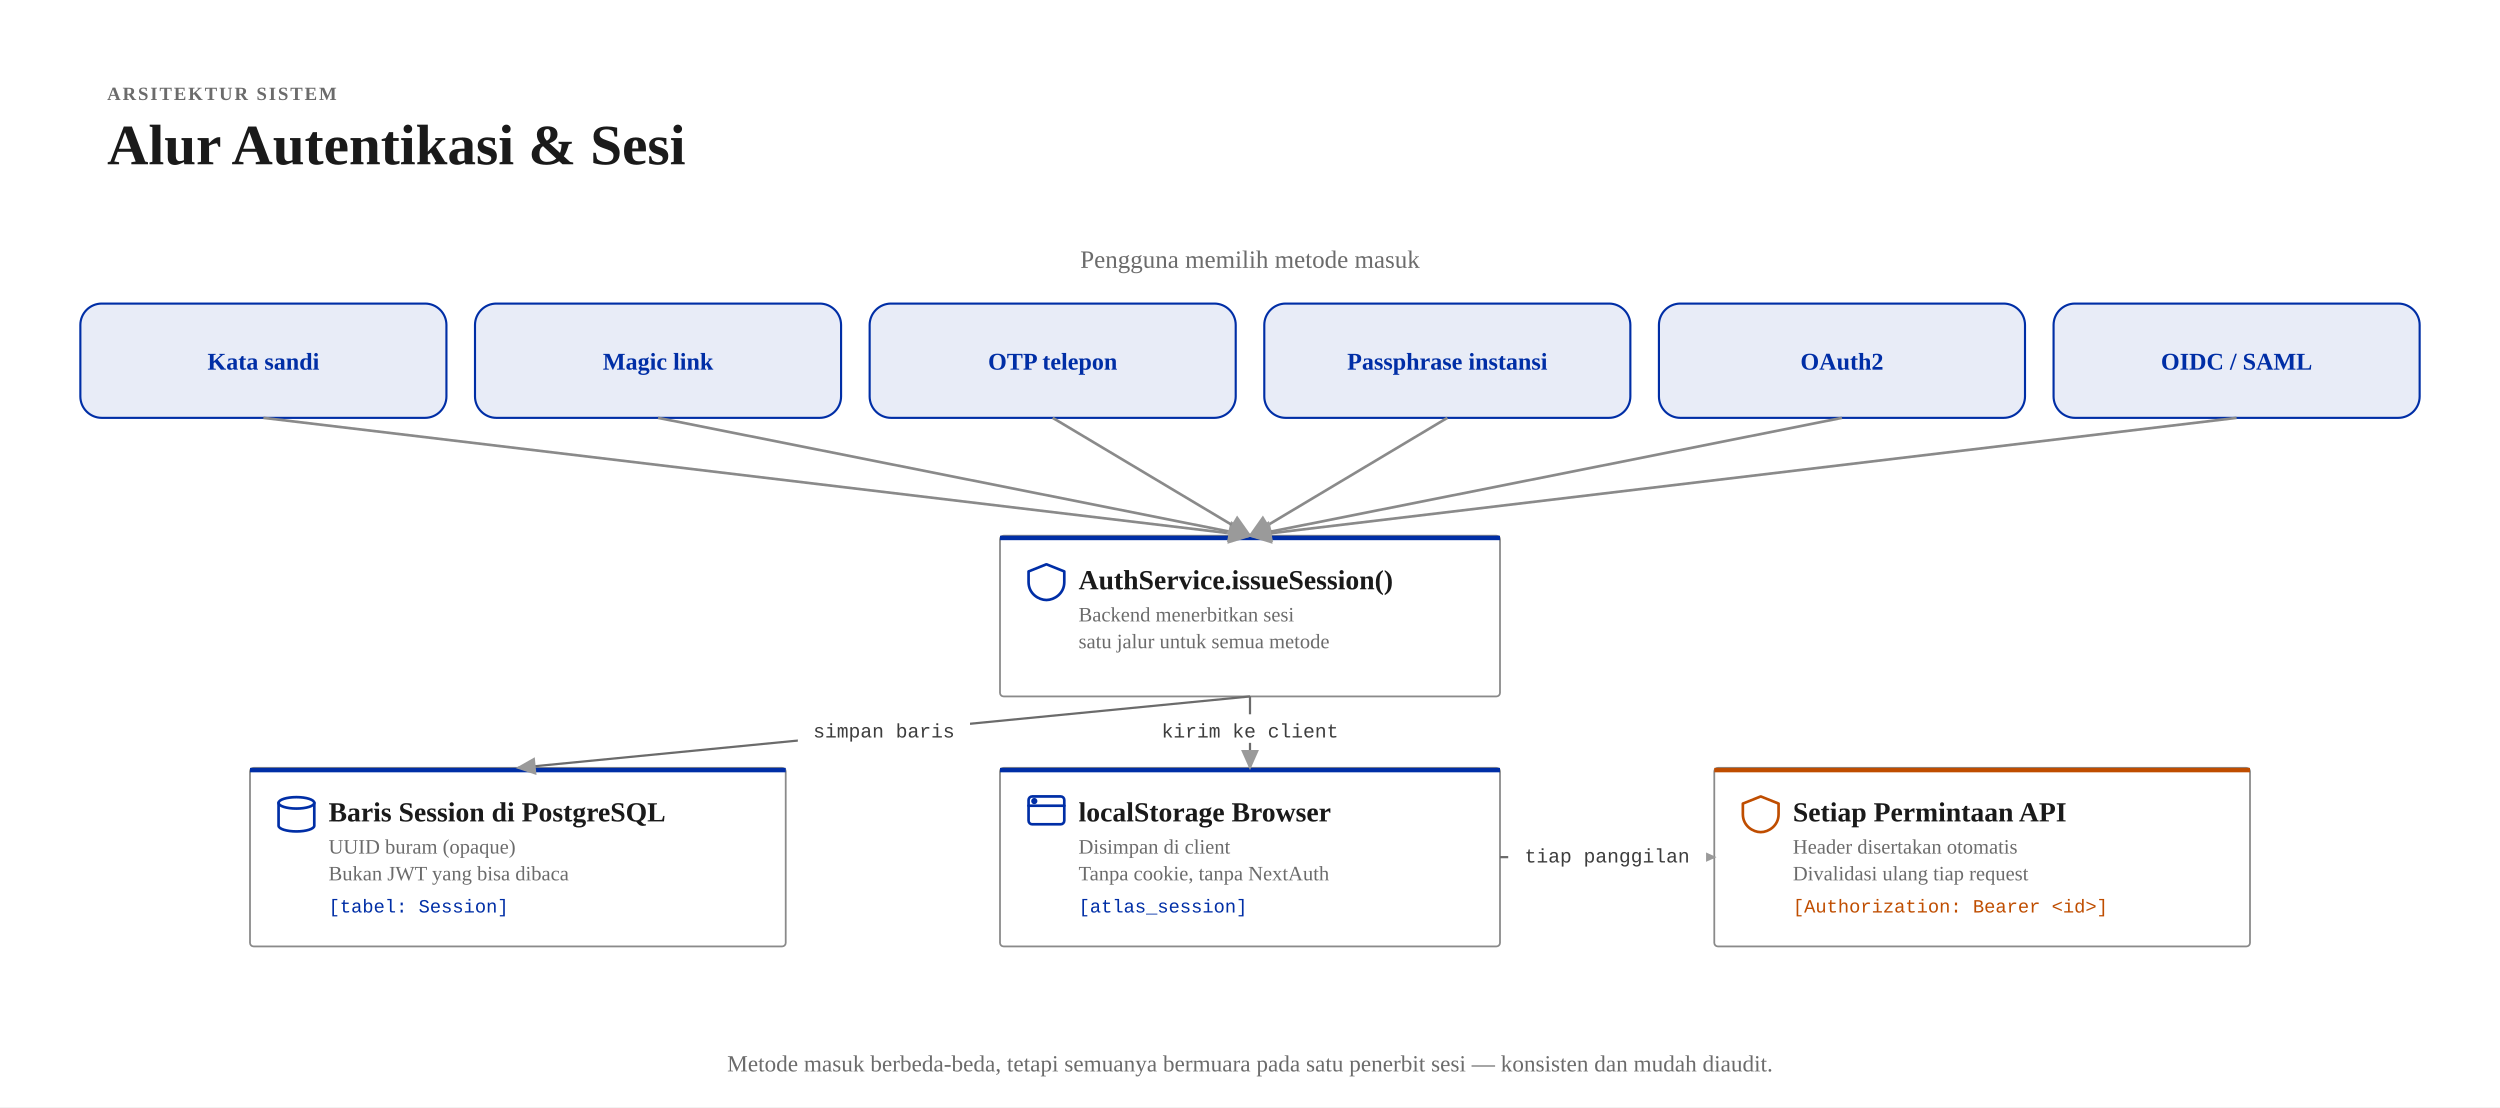
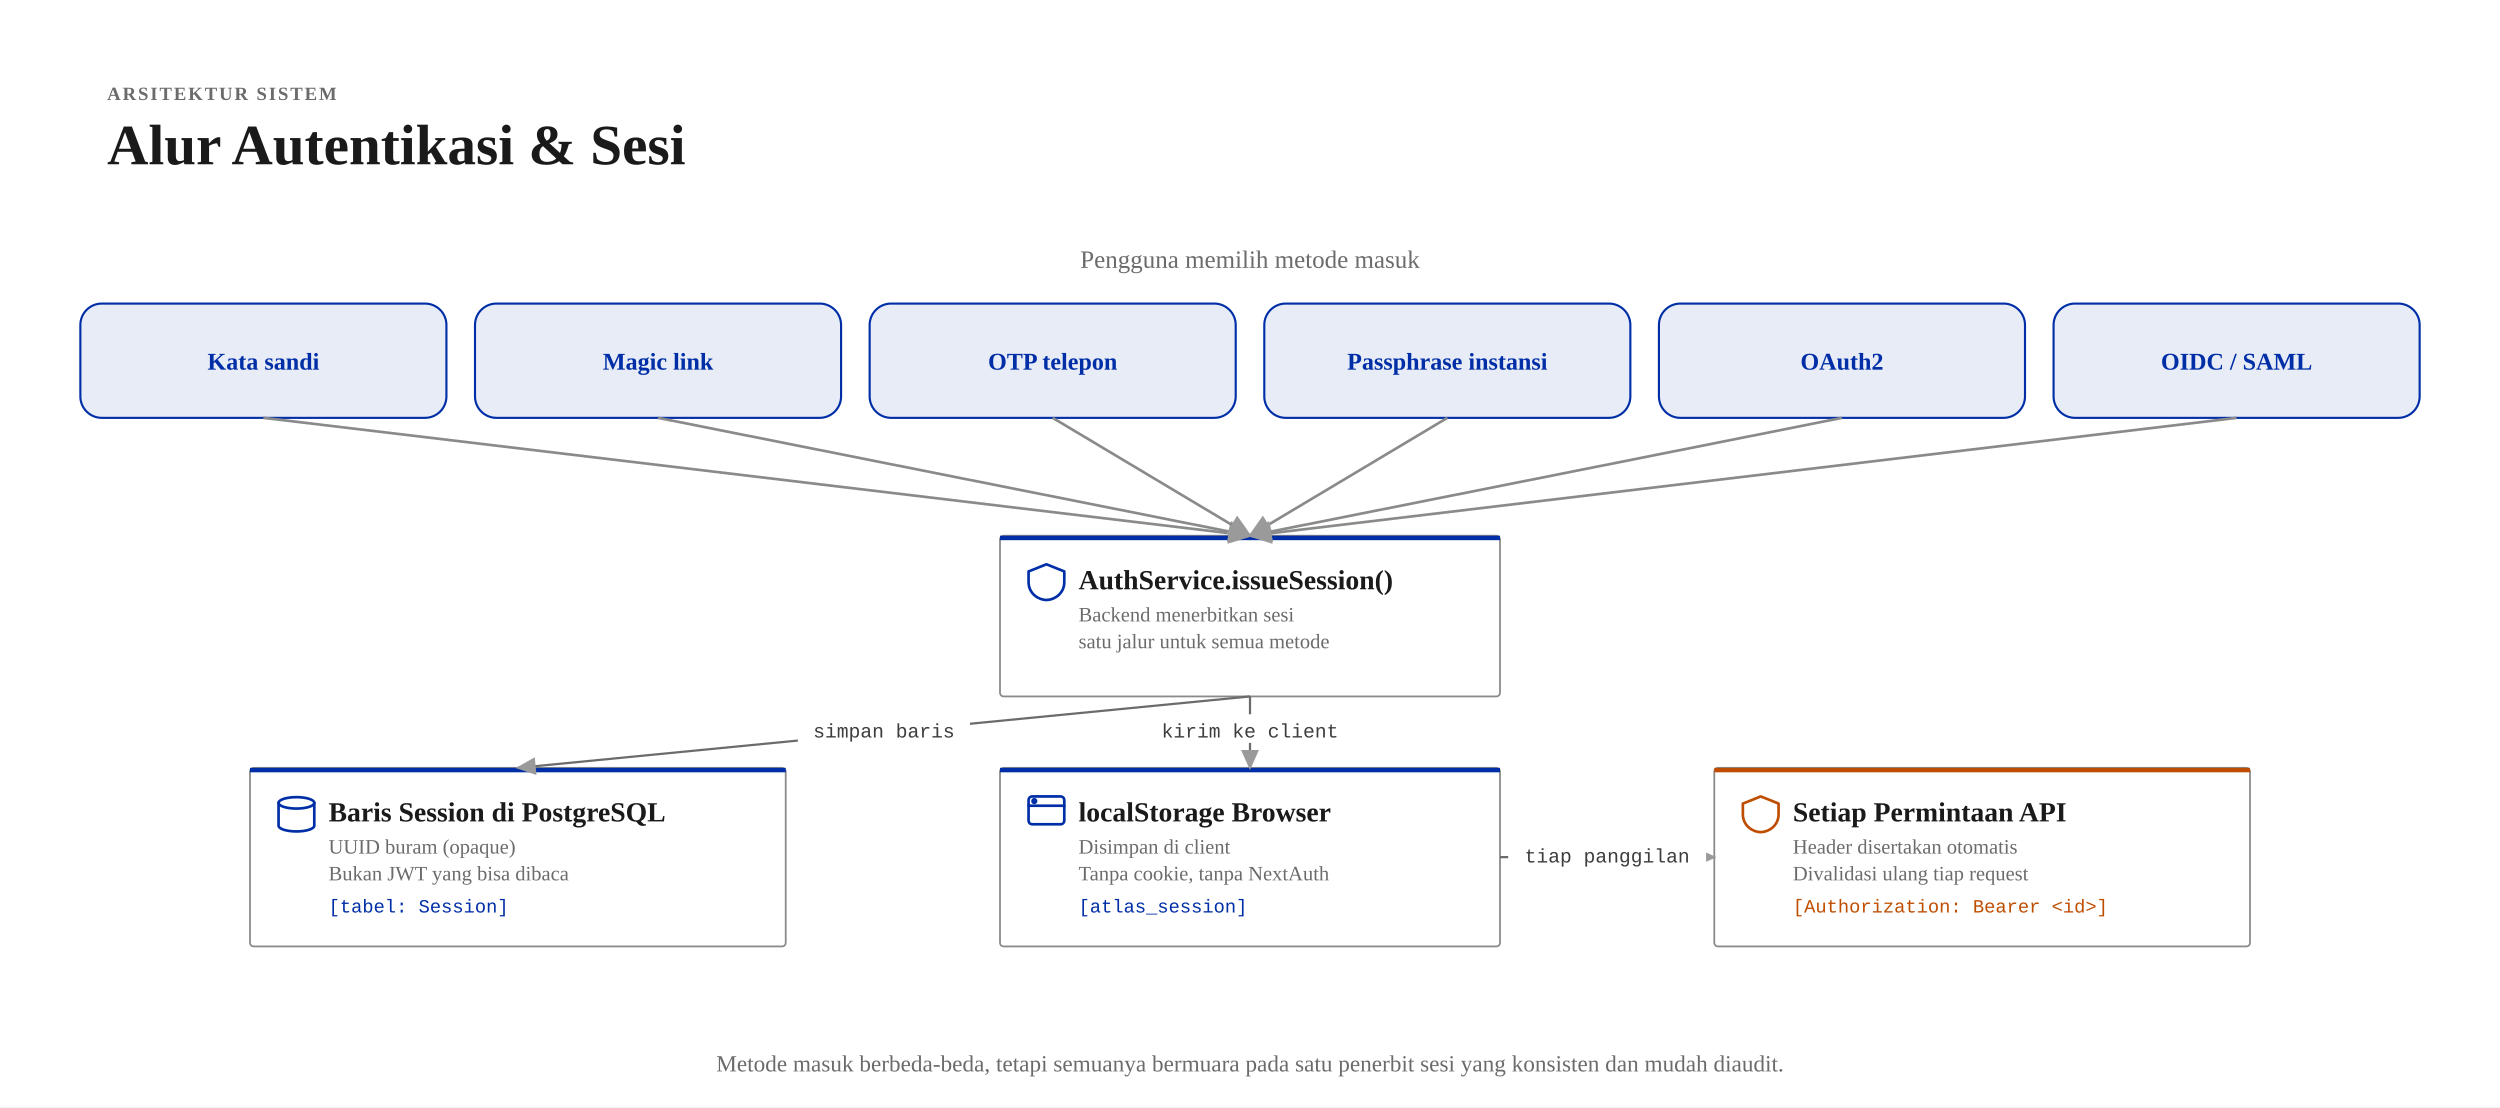
<svg xmlns="http://www.w3.org/2000/svg" width="1400" height="620" viewBox="0 0 1400 620">
  <rect width="1400" height="620" fill="#ffffff" />
  <defs>
    <marker id="arrowhead" markerWidth="9" markerHeight="8" refX="8" refY="4" orient="auto">
      <path d="M0,0 L9,4 L0,8 z" fill="#9a9a9a" />
    </marker>
  </defs>
  <text x="60" y="56" font-family="Times New Roman" font-size="10.5" font-weight="700" fill="#6b6b6b" text-anchor="start" letter-spacing="0.1em">ARSITEKTUR SISTEM</text>
  <text x="60" y="92" font-family="Times New Roman" font-size="32" font-weight="700" fill="#1a1a1a" text-anchor="start">Alur Autentikasi &amp; Sesi</text>
  <rect x="45.0" y="170" width="205" height="64" rx="12" fill="#e8ecf7" stroke="#002EA6" stroke-width="1.2" />
  <text x="147.5" y="207.0" font-family="Times New Roman" font-size="13.5" font-weight="600" fill="#002EA6" text-anchor="middle">Kata sandi</text>
  <rect x="266.0" y="170" width="205" height="64" rx="12" fill="#e8ecf7" stroke="#002EA6" stroke-width="1.2" />
  <text x="368.5" y="207.0" font-family="Times New Roman" font-size="13.5" font-weight="600" fill="#002EA6" text-anchor="middle">Magic link</text>
  <rect x="487.0" y="170" width="205" height="64" rx="12" fill="#e8ecf7" stroke="#002EA6" stroke-width="1.2" />
  <text x="589.5" y="207.0" font-family="Times New Roman" font-size="13.5" font-weight="600" fill="#002EA6" text-anchor="middle">OTP telepon</text>
  <rect x="708.0" y="170" width="205" height="64" rx="12" fill="#e8ecf7" stroke="#002EA6" stroke-width="1.2" />
  <text x="810.5" y="207.0" font-family="Times New Roman" font-size="13.5" font-weight="600" fill="#002EA6" text-anchor="middle">Passphrase instansi</text>
  <rect x="929.0" y="170" width="205" height="64" rx="12" fill="#e8ecf7" stroke="#002EA6" stroke-width="1.2" />
  <text x="1031.5" y="207.0" font-family="Times New Roman" font-size="13.5" font-weight="600" fill="#002EA6" text-anchor="middle">OAuth2</text>
  <rect x="1150.0" y="170" width="205" height="64" rx="12" fill="#e8ecf7" stroke="#002EA6" stroke-width="1.2" />
  <text x="1252.5" y="207.0" font-family="Times New Roman" font-size="13.5" font-weight="600" fill="#002EA6" text-anchor="middle">OIDC / SAML</text>
  <text x="700" y="150" font-family="Times New Roman" font-size="14" font-weight="500" fill="#6b6b6b" text-anchor="middle">Pengguna memilih metode masuk</text>
  <rect x="560" y="300" width="280" height="90" rx="2" fill="#ffffff" stroke="#8a8a8a" stroke-width="1" />
  <rect x="560" y="300" width="280" height="2.5" fill="#002EA6" />
  <g transform="translate(576 316)" stroke="#002EA6">
    <g stroke-width="1.5" stroke-linecap="round" stroke-linejoin="round" fill="none">
      <path d="M10.0 0 L20 4.0 V10.0 C20 16.4 14.4 20 10.0 20 C5.6 20 0 16.4 0 10.0 V4.0 Z" />
    </g>
  </g>
  <text x="604" y="330" font-family="Times New Roman" font-size="15.5" font-weight="700" fill="#1a1a1a" text-anchor="start">AuthService.issueSession()</text>
  <text x="604" y="348" font-family="Times New Roman" font-size="11.5" font-weight="400" fill="#6b6b6b" text-anchor="start">Backend menerbitkan sesi</text>
  <text x="604" y="363" font-family="Times New Roman" font-size="11.5" font-weight="400" fill="#6b6b6b" text-anchor="start">satu jalur untuk semua metode</text>
  <line x1="147.5" y1="234" x2="700" y2="300" stroke="#8a8a8a" stroke-width="1.5" marker-end="url(#arrowhead)" />
  <line x1="368.5" y1="234" x2="700" y2="300" stroke="#8a8a8a" stroke-width="1.5" marker-end="url(#arrowhead)" />
  <line x1="589.5" y1="234" x2="700" y2="300" stroke="#8a8a8a" stroke-width="1.5" marker-end="url(#arrowhead)" />
  <line x1="810.5" y1="234" x2="700" y2="300" stroke="#8a8a8a" stroke-width="1.5" marker-end="url(#arrowhead)" />
  <line x1="1031.5" y1="234" x2="700" y2="300" stroke="#8a8a8a" stroke-width="1.5" marker-end="url(#arrowhead)" />
  <line x1="1252.5" y1="234" x2="700" y2="300" stroke="#8a8a8a" stroke-width="1.5" marker-end="url(#arrowhead)" />
  <rect x="140" y="430" width="300" height="100" rx="2" fill="#ffffff" stroke="#8a8a8a" stroke-width="1" />
  <rect x="140" y="430" width="300" height="2.5" fill="#002EA6" />
  <g transform="translate(156 446)" stroke="#002EA6">
    <g stroke-width="1.5" stroke-linecap="round" stroke-linejoin="round" fill="none">
      <ellipse cx="10.0" cy="3.6" rx="10.0" ry="3.2" />
      <path d="M0 3.6 L0 16.4 A10.0 3.2 0 0 0 20 16.4 L20 3.6" />
    </g>
  </g>
  <text x="184" y="460" font-family="Times New Roman" font-size="15.5" font-weight="700" fill="#1a1a1a" text-anchor="start">Baris Session di PostgreSQL</text>
  <text x="184" y="478" font-family="Times New Roman" font-size="11.5" font-weight="400" fill="#6b6b6b" text-anchor="start">UUID buram (opaque)</text>
  <text x="184" y="493" font-family="Times New Roman" font-size="11.5" font-weight="400" fill="#6b6b6b" text-anchor="start">Bukan JWT yang bisa dibaca</text>
  <text x="184" y="511" font-family="Courier New" font-size="10.5" font-weight="400" fill="#002EA6" text-anchor="start">[tabel: Session]</text>
  <rect x="560" y="430" width="280" height="100" rx="2" fill="#ffffff" stroke="#8a8a8a" stroke-width="1" />
  <rect x="560" y="430" width="280" height="2.5" fill="#002EA6" />
  <g transform="translate(576 446)" stroke="#002EA6">
    <g stroke-width="1.5" stroke-linecap="round" stroke-linejoin="round" fill="none">
      <rect x="0" y="0" width="20" height="15.6" rx="2" />
      <line x1="0" y1="5.2" x2="20" y2="5.2" />
      <circle cx="3.2" cy="2.6" r="1" fill="#002EA6" />
    </g>
  </g>
  <text x="604" y="460" font-family="Times New Roman" font-size="15.5" font-weight="700" fill="#1a1a1a" text-anchor="start">localStorage Browser</text>
  <text x="604" y="478" font-family="Times New Roman" font-size="11.5" font-weight="400" fill="#6b6b6b" text-anchor="start">Disimpan di client</text>
  <text x="604" y="493" font-family="Times New Roman" font-size="11.5" font-weight="400" fill="#6b6b6b" text-anchor="start">Tanpa cookie, tanpa NextAuth</text>
  <text x="604" y="511" font-family="Courier New" font-size="10.5" font-weight="400" fill="#002EA6" text-anchor="start">[atlas_session]</text>
  <rect x="960" y="430" width="300" height="100" rx="2" fill="#ffffff" stroke="#8a8a8a" stroke-width="1" />
  <rect x="960" y="430" width="300" height="2.5" fill="#BF4D00" />
  <g transform="translate(976 446)" stroke="#BF4D00">
    <g stroke-width="1.5" stroke-linecap="round" stroke-linejoin="round" fill="none">
      <path d="M10.0 0 L20 4.0 V10.0 C20 16.4 14.4 20 10.0 20 C5.6 20 0 16.4 0 10.0 V4.0 Z" />
    </g>
  </g>
  <text x="1004" y="460" font-family="Times New Roman" font-size="15.5" font-weight="700" fill="#1a1a1a" text-anchor="start">Setiap Permintaan API</text>
  <text x="1004" y="478" font-family="Times New Roman" font-size="11.5" font-weight="400" fill="#6b6b6b" text-anchor="start">Header disertakan otomatis</text>
  <text x="1004" y="493" font-family="Times New Roman" font-size="11.5" font-weight="400" fill="#6b6b6b" text-anchor="start">Divalidasi ulang tiap request</text>
  <text x="1004" y="511" font-family="Courier New" font-size="10.5" font-weight="400" fill="#BF4D00" text-anchor="start">[Authorization: Bearer &lt;id&gt;]</text>
  <line x1="700" y1="390" x2="290" y2="430" stroke="#6b6b6b" stroke-width="1.25" marker-end="url(#arrowhead)" />
  <rect x="446.8" y="400.0" width="96.4" height="16" fill="#ffffff" />
  <text x="495.0" y="413.0" font-family="Courier New" font-size="11" font-weight="400" fill="#3d3d3d" text-anchor="middle">simpan baris</text>
  <line x1="700" y1="390" x2="700" y2="430" stroke="#6b6b6b" stroke-width="1.25" marker-end="url(#arrowhead)" />
  <rect x="641.0" y="400.0" width="118.0" height="16" fill="#ffffff" />
  <text x="700.0" y="413.0" font-family="Courier New" font-size="11" font-weight="400" fill="#3d3d3d" text-anchor="middle">kirim ke client</text>
  <line x1="840" y1="480" x2="960" y2="480" stroke="#6b6b6b" stroke-width="1.25" marker-end="url(#arrowhead)" />
  <rect x="844.6" y="470.0" width="110.8" height="16" fill="#ffffff" />
  <text x="900.0" y="483.0" font-family="Courier New" font-size="11" font-weight="400" fill="#3d3d3d" text-anchor="middle">tiap panggilan</text>
-   <text x="700" y="600" font-family="Times New Roman" font-size="13" font-weight="400" fill="#6b6b6b" text-anchor="middle">Metode masuk berbeda-beda, tetapi semuanya bermuara pada satu penerbit sesi — konsisten dan mudah diaudit.</text>
+   <text x="700" y="600" font-family="Times New Roman" font-size="13" font-weight="400" fill="#6b6b6b" text-anchor="middle">Metode masuk berbeda-beda, tetapi semuanya bermuara pada satu penerbit sesi yang konsisten dan mudah diaudit.</text>
</svg>
